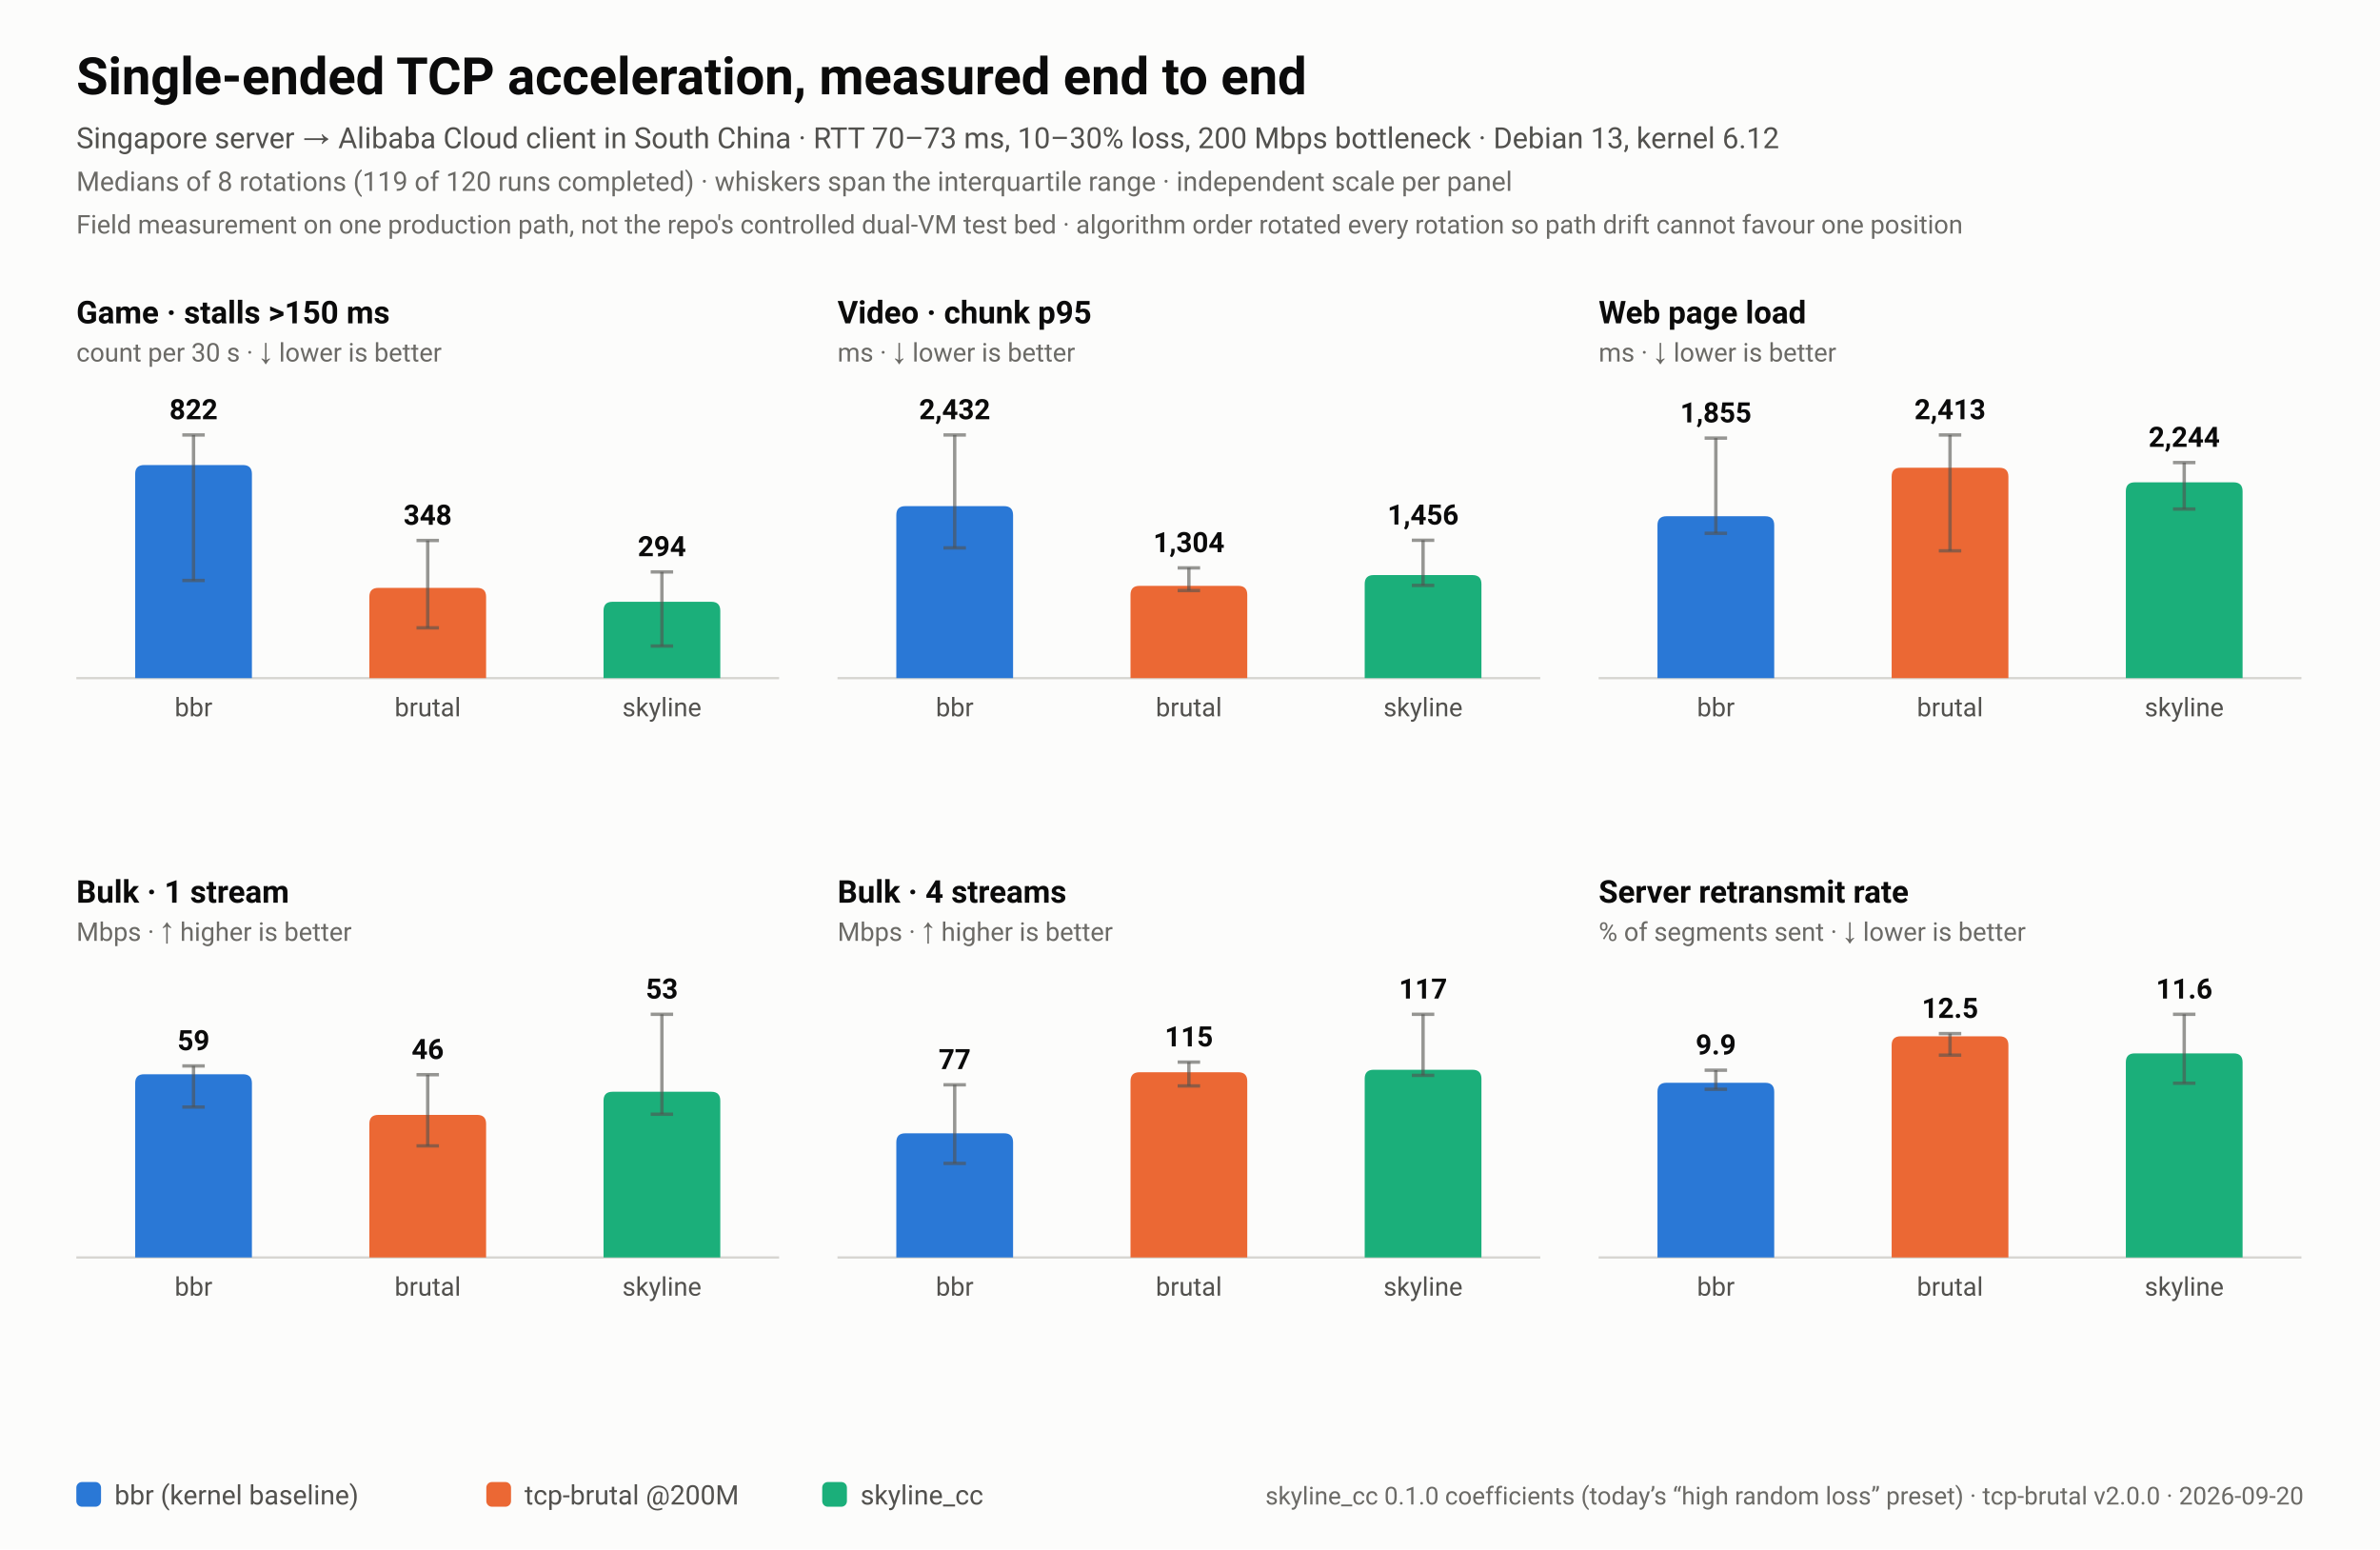
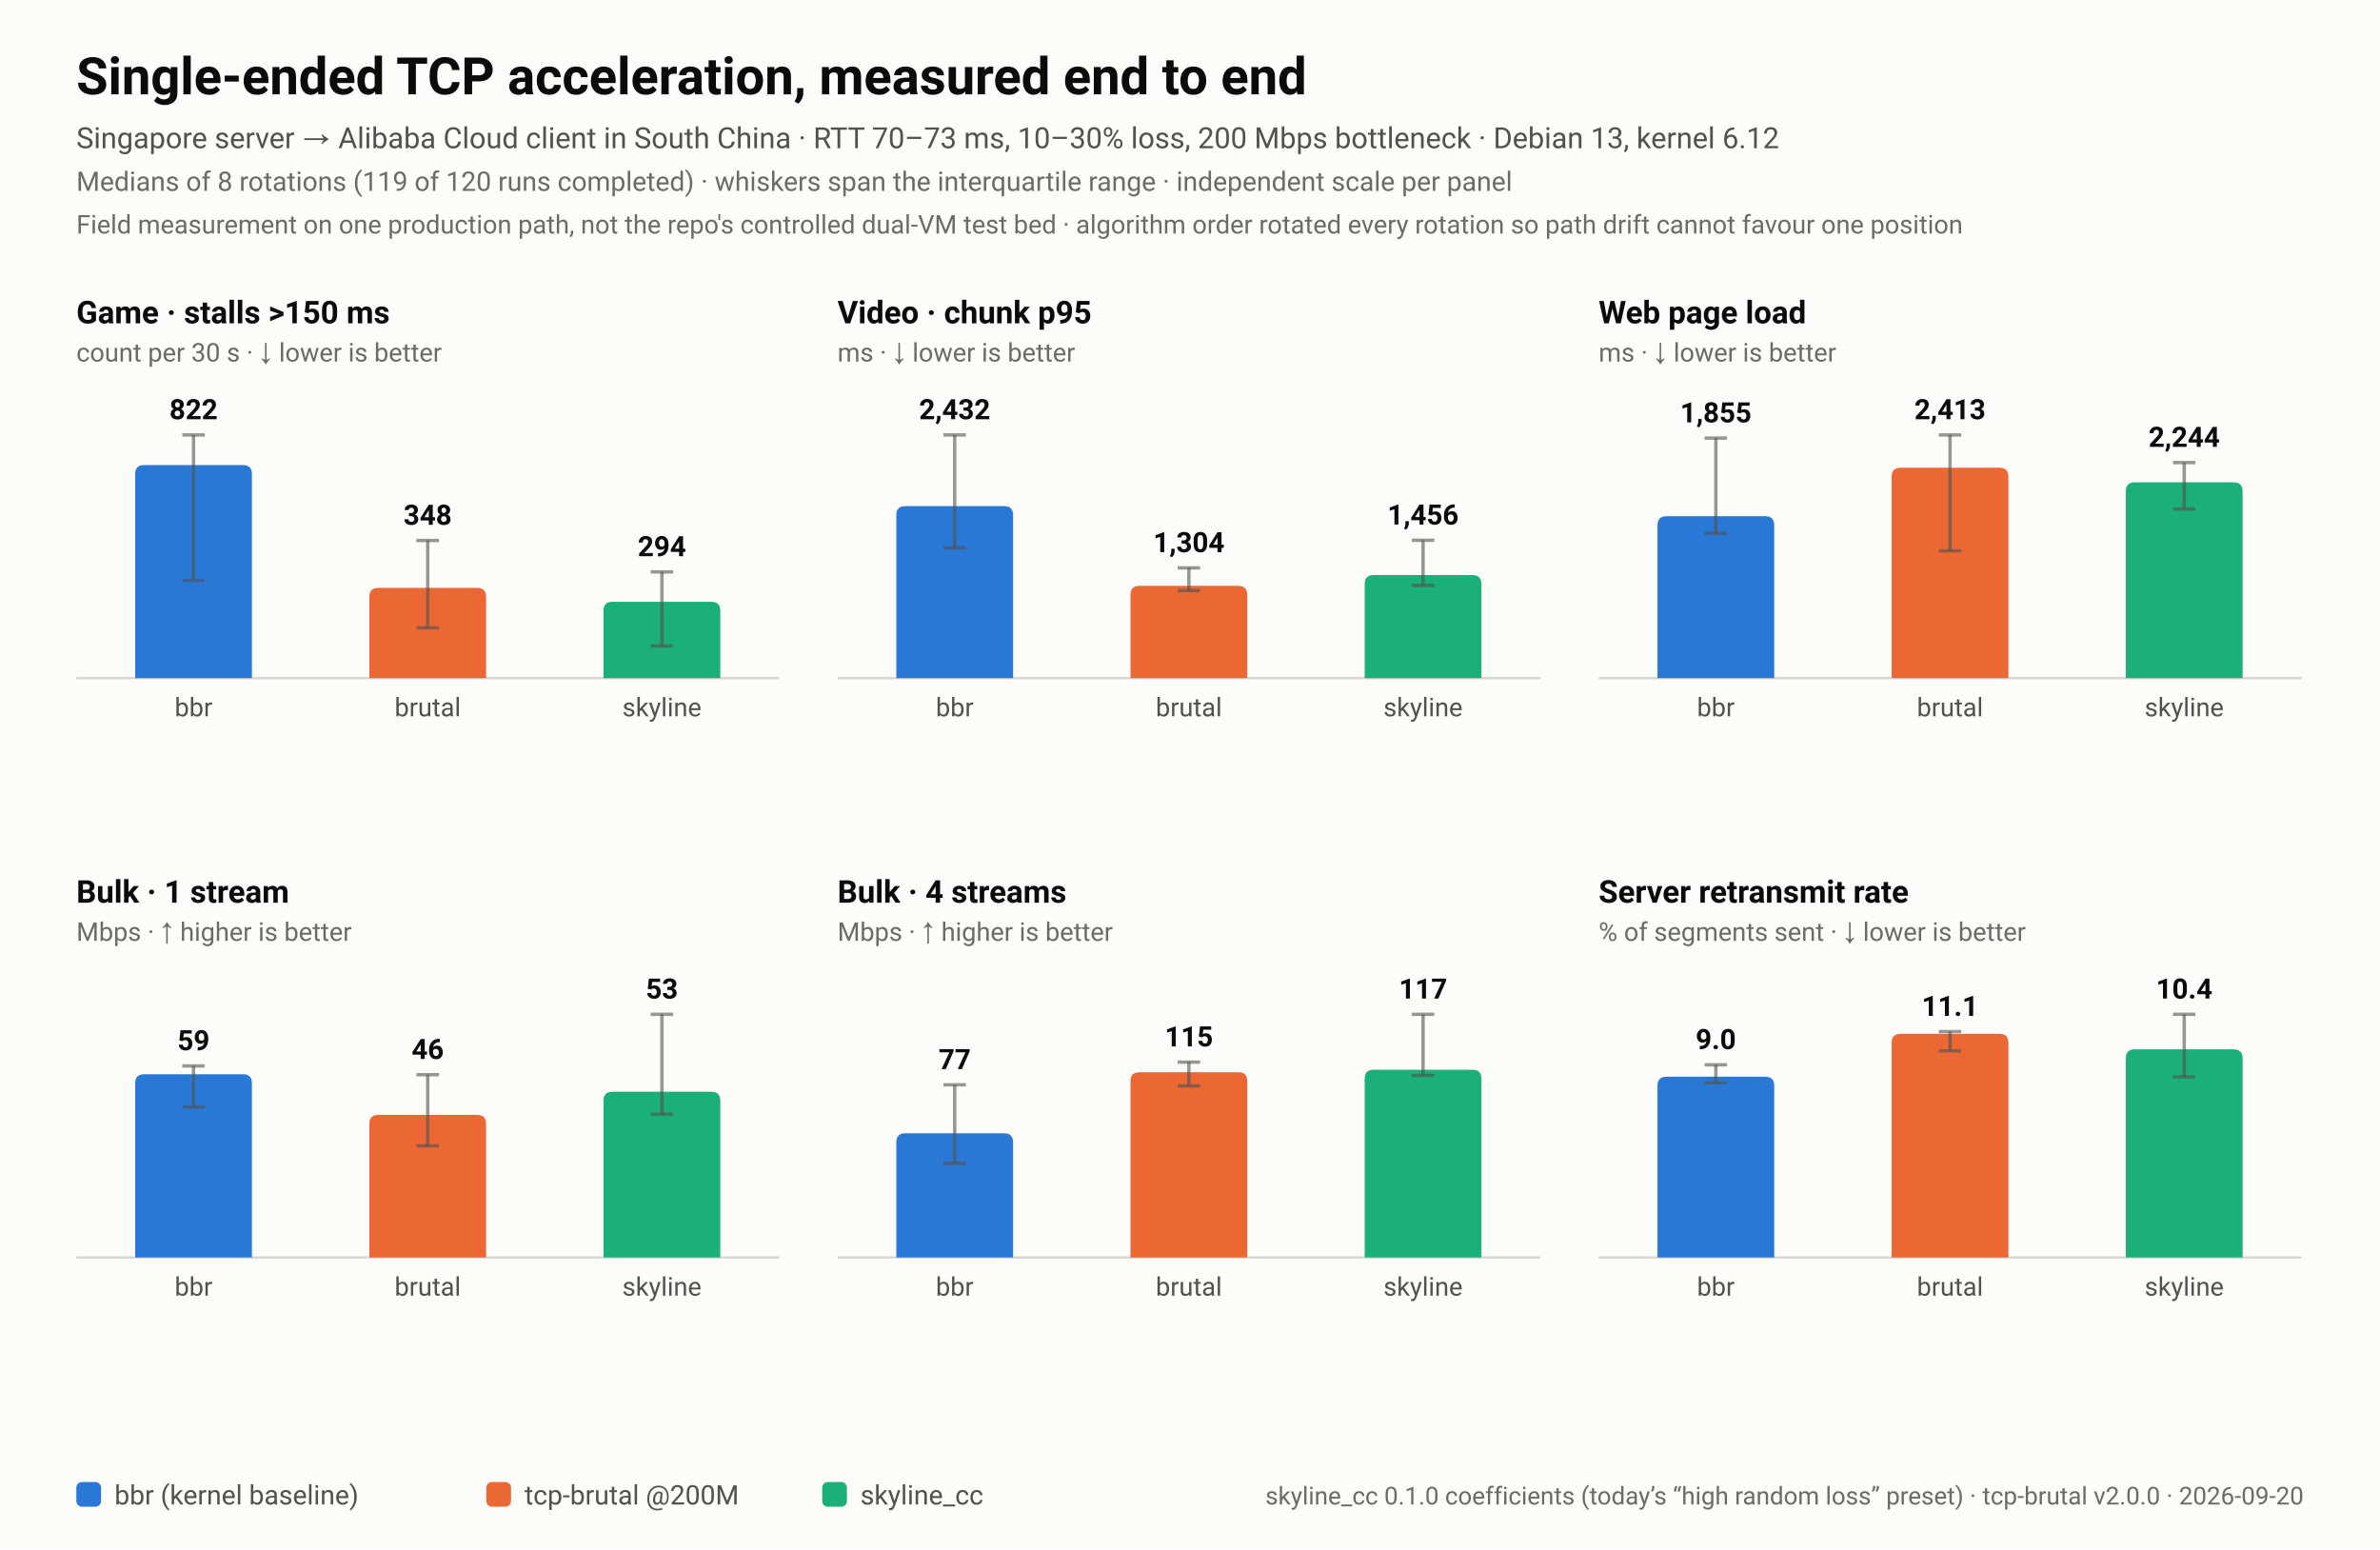
<svg xmlns="http://www.w3.org/2000/svg" width="1060" height="690" viewBox="0 0 1060 690" font-family="-apple-system, BlinkMacSystemFont, 'Segoe UI', Roboto, Helvetica, Arial, sans-serif" role="img" aria-label="bbr, tcp-brutal and skyline_cc across five scenarios and their retransmission cost">
  <rect width="1060" height="690" fill="#fcfcfb" />
  <text x="34" y="42" font-size="23" font-weight="700" fill="#0b0b0b">Single-ended TCP acceleration, measured end to end</text>
  <text x="34" y="66" font-size="13" fill="#52514e">Singapore server → Alibaba Cloud client in South China · RTT 70–73 ms, 10–30% loss, 200 Mbps bottleneck · Debian 13, kernel 6.12</text>
  <text x="34" y="85" font-size="12" fill="#6b6a66">Medians of 8 rotations (119 of 120 runs completed) · whiskers span the interquartile range · independent scale per panel</text>
  <text x="34" y="104" font-size="11.5" fill="#6b6a66">Field measurement on one production path, not the repo's controlled dual-VM test bed · algorithm order rotated every rotation so path drift cannot favour one position</text>
  <text x="34" y="144" font-size="14" font-weight="600" fill="#0b0b0b">Game · stalls &gt;150 ms</text>
  <text x="34" y="161" font-size="11.5" fill="#6b6a66">count per 30 s · ↓ lower is better</text>
  <line x1="34" y1="302" x2="347" y2="302" stroke="#d6d5d0" stroke-width="1" />
  <path d="M60.2,302.0 L60.2,211.1 Q60.2,207.1 64.2,207.1 L108.2,207.1 Q112.2,207.1 112.2,211.1 L112.2,302.0 Z" fill="#2a78d6" />
  <line x1="86.2" y1="193.7" x2="86.2" y2="258.5" stroke="#52514e" stroke-width="1.5" opacity="0.6" />
  <line x1="81.2" y1="193.7" x2="91.2" y2="193.7" stroke="#52514e" stroke-width="1.5" opacity="0.6" />
  <line x1="81.2" y1="258.5" x2="91.2" y2="258.5" stroke="#52514e" stroke-width="1.5" opacity="0.6" />
  <rect x="71.1" y="174.7" width="30.2" height="16" fill="#fcfcfb" />
  <text x="86.2" y="186.7" font-size="12.5" font-weight="600" text-anchor="middle" fill="#0b0b0b">822</text>
  <text x="86.2" y="319" font-size="11.5" text-anchor="middle" fill="#52514e">bbr</text>
  <path d="M164.5,302.0 L164.5,265.8 Q164.5,261.8 168.5,261.8 L212.5,261.8 Q216.5,261.8 216.5,265.8 L216.5,302.0 Z" fill="#eb6834" />
  <line x1="190.5" y1="240.7" x2="190.5" y2="279.6" stroke="#52514e" stroke-width="1.5" opacity="0.6" />
  <line x1="185.5" y1="240.7" x2="195.5" y2="240.7" stroke="#52514e" stroke-width="1.5" opacity="0.6" />
  <line x1="185.5" y1="279.6" x2="195.5" y2="279.6" stroke="#52514e" stroke-width="1.5" opacity="0.6" />
  <rect x="175.4" y="221.7" width="30.2" height="16" fill="#fcfcfb" />
  <text x="190.5" y="233.7" font-size="12.5" font-weight="600" text-anchor="middle" fill="#0b0b0b">348</text>
  <text x="190.5" y="319" font-size="11.5" text-anchor="middle" fill="#52514e">brutal</text>
  <path d="M268.8,302.0 L268.8,272.0 Q268.8,268.0 272.8,268.0 L316.8,268.0 Q320.8,268.0 320.8,272.0 L320.8,302.0 Z" fill="#1baf7a" />
  <line x1="294.8" y1="254.7" x2="294.8" y2="287.7" stroke="#52514e" stroke-width="1.5" opacity="0.6" />
  <line x1="289.8" y1="254.7" x2="299.8" y2="254.7" stroke="#52514e" stroke-width="1.5" opacity="0.6" />
  <line x1="289.8" y1="287.7" x2="299.8" y2="287.7" stroke="#52514e" stroke-width="1.5" opacity="0.6" />
  <rect x="279.7" y="235.7" width="30.2" height="16" fill="#fcfcfb" />
  <text x="294.8" y="247.7" font-size="12.5" font-weight="600" text-anchor="middle" fill="#0b0b0b">294</text>
  <text x="294.8" y="319" font-size="11.5" text-anchor="middle" fill="#52514e">skyline</text>
  <text x="373" y="144" font-size="14" font-weight="600" fill="#0b0b0b">Video · chunk p95</text>
  <text x="373" y="161" font-size="11.5" fill="#6b6a66">ms · ↓ lower is better</text>
  <line x1="373" y1="302" x2="686" y2="302" stroke="#d6d5d0" stroke-width="1" />
  <path d="M399.2,302.0 L399.2,229.4 Q399.2,225.4 403.2,225.4 L447.2,225.4 Q451.2,225.4 451.2,229.4 L451.2,302.0 Z" fill="#2a78d6" />
  <line x1="425.2" y1="193.7" x2="425.2" y2="244.0" stroke="#52514e" stroke-width="1.5" opacity="0.6" />
  <line x1="420.2" y1="193.7" x2="430.2" y2="193.7" stroke="#52514e" stroke-width="1.5" opacity="0.6" />
  <line x1="420.2" y1="244.0" x2="430.2" y2="244.0" stroke="#52514e" stroke-width="1.5" opacity="0.6" />
  <rect x="402.7" y="174.7" width="45.0" height="16" fill="#fcfcfb" />
  <text x="425.2" y="186.7" font-size="12.5" font-weight="600" text-anchor="middle" fill="#0b0b0b">2,432</text>
  <text x="425.2" y="319" font-size="11.5" text-anchor="middle" fill="#52514e">bbr</text>
  <path d="M503.5,302.0 L503.5,264.9 Q503.5,260.9 507.5,260.9 L551.5,260.9 Q555.5,260.9 555.5,264.9 L555.5,302.0 Z" fill="#eb6834" />
  <line x1="529.5" y1="252.9" x2="529.5" y2="263.0" stroke="#52514e" stroke-width="1.5" opacity="0.6" />
  <line x1="524.5" y1="252.9" x2="534.5" y2="252.9" stroke="#52514e" stroke-width="1.5" opacity="0.6" />
  <line x1="524.5" y1="263.0" x2="534.5" y2="263.0" stroke="#52514e" stroke-width="1.5" opacity="0.6" />
  <rect x="507.0" y="233.9" width="45.0" height="16" fill="#fcfcfb" />
  <text x="529.5" y="245.9" font-size="12.5" font-weight="600" text-anchor="middle" fill="#0b0b0b">1,304</text>
  <text x="529.5" y="319" font-size="11.5" text-anchor="middle" fill="#52514e">brutal</text>
  <path d="M607.8,302.0 L607.8,260.1 Q607.8,256.1 611.8,256.1 L655.8,256.1 Q659.8,256.1 659.8,260.1 L659.8,302.0 Z" fill="#1baf7a" />
  <line x1="633.8" y1="240.6" x2="633.8" y2="260.7" stroke="#52514e" stroke-width="1.5" opacity="0.6" />
  <line x1="628.8" y1="240.6" x2="638.8" y2="240.6" stroke="#52514e" stroke-width="1.5" opacity="0.6" />
  <line x1="628.8" y1="260.7" x2="638.8" y2="260.7" stroke="#52514e" stroke-width="1.5" opacity="0.6" />
  <rect x="611.3" y="221.6" width="45.0" height="16" fill="#fcfcfb" />
  <text x="633.8" y="233.6" font-size="12.5" font-weight="600" text-anchor="middle" fill="#0b0b0b">1,456</text>
  <text x="633.8" y="319" font-size="11.5" text-anchor="middle" fill="#52514e">skyline</text>
  <text x="712" y="144" font-size="14" font-weight="600" fill="#0b0b0b">Web page load</text>
  <text x="712" y="161" font-size="11.5" fill="#6b6a66">ms · ↓ lower is better</text>
  <line x1="712" y1="302" x2="1025" y2="302" stroke="#d6d5d0" stroke-width="1" />
  <path d="M738.2,302.0 L738.2,233.9 Q738.2,229.9 742.2,229.9 L786.2,229.9 Q790.2,229.9 790.2,233.9 L790.2,302.0 Z" fill="#2a78d6" />
  <line x1="764.2" y1="195.1" x2="764.2" y2="237.5" stroke="#52514e" stroke-width="1.5" opacity="0.6" />
  <line x1="759.2" y1="195.1" x2="769.2" y2="195.1" stroke="#52514e" stroke-width="1.5" opacity="0.6" />
  <line x1="759.2" y1="237.5" x2="769.2" y2="237.5" stroke="#52514e" stroke-width="1.5" opacity="0.6" />
  <rect x="741.7" y="176.1" width="45.0" height="16" fill="#fcfcfb" />
  <text x="764.2" y="188.1" font-size="12.5" font-weight="600" text-anchor="middle" fill="#0b0b0b">1,855</text>
  <text x="764.2" y="319" font-size="11.5" text-anchor="middle" fill="#52514e">bbr</text>
  <path d="M842.5,302.0 L842.5,212.3 Q842.5,208.3 846.5,208.3 L890.5,208.3 Q894.5,208.3 894.5,212.3 L894.5,302.0 Z" fill="#eb6834" />
  <line x1="868.5" y1="193.7" x2="868.5" y2="245.3" stroke="#52514e" stroke-width="1.5" opacity="0.6" />
  <line x1="863.5" y1="193.7" x2="873.5" y2="193.7" stroke="#52514e" stroke-width="1.5" opacity="0.6" />
  <line x1="863.5" y1="245.3" x2="873.5" y2="245.3" stroke="#52514e" stroke-width="1.5" opacity="0.6" />
  <rect x="846.0" y="174.7" width="45.0" height="16" fill="#fcfcfb" />
  <text x="868.5" y="186.7" font-size="12.5" font-weight="600" text-anchor="middle" fill="#0b0b0b">2,413</text>
  <text x="868.5" y="319" font-size="11.5" text-anchor="middle" fill="#52514e">brutal</text>
  <path d="M946.8,302.0 L946.8,218.8 Q946.8,214.8 950.8,214.8 L994.8,214.8 Q998.8,214.8 998.8,218.8 L998.8,302.0 Z" fill="#1baf7a" />
  <line x1="972.8" y1="206.0" x2="972.8" y2="226.7" stroke="#52514e" stroke-width="1.5" opacity="0.6" />
  <line x1="967.8" y1="206.0" x2="977.8" y2="206.0" stroke="#52514e" stroke-width="1.5" opacity="0.6" />
  <line x1="967.8" y1="226.7" x2="977.8" y2="226.7" stroke="#52514e" stroke-width="1.5" opacity="0.6" />
  <rect x="950.3" y="187.0" width="45.0" height="16" fill="#fcfcfb" />
  <text x="972.8" y="199.0" font-size="12.5" font-weight="600" text-anchor="middle" fill="#0b0b0b">2,244</text>
  <text x="972.8" y="319" font-size="11.5" text-anchor="middle" fill="#52514e">skyline</text>
  <text x="34" y="402" font-size="14" font-weight="600" fill="#0b0b0b">Bulk · 1 stream</text>
  <text x="34" y="419" font-size="11.5" fill="#6b6a66">Mbps · ↑ higher is better</text>
  <line x1="34" y1="560" x2="347" y2="560" stroke="#d6d5d0" stroke-width="1" />
  <path d="M60.2,560.0 L60.2,482.4 Q60.2,478.4 64.2,478.4 L108.2,478.4 Q112.2,478.4 112.2,482.4 L112.2,560.0 Z" fill="#2a78d6" />
  <line x1="86.2" y1="474.7" x2="86.2" y2="493.0" stroke="#52514e" stroke-width="1.5" opacity="0.6" />
  <line x1="81.2" y1="474.7" x2="91.2" y2="474.7" stroke="#52514e" stroke-width="1.5" opacity="0.6" />
  <line x1="81.2" y1="493.0" x2="91.2" y2="493.0" stroke="#52514e" stroke-width="1.5" opacity="0.6" />
  <rect x="74.8" y="455.7" width="22.8" height="16" fill="#fcfcfb" />
  <text x="86.2" y="467.7" font-size="12.5" font-weight="600" text-anchor="middle" fill="#0b0b0b">59</text>
  <text x="86.2" y="577" font-size="11.5" text-anchor="middle" fill="#52514e">bbr</text>
  <path d="M164.5,560.0 L164.5,500.5 Q164.5,496.5 168.5,496.5 L212.5,496.5 Q216.5,496.5 216.5,500.5 L216.5,560.0 Z" fill="#eb6834" />
  <line x1="190.5" y1="478.6" x2="190.5" y2="510.3" stroke="#52514e" stroke-width="1.5" opacity="0.6" />
  <line x1="185.5" y1="478.6" x2="195.5" y2="478.6" stroke="#52514e" stroke-width="1.5" opacity="0.6" />
  <line x1="185.5" y1="510.3" x2="195.5" y2="510.3" stroke="#52514e" stroke-width="1.5" opacity="0.6" />
  <rect x="179.1" y="459.6" width="22.8" height="16" fill="#fcfcfb" />
  <text x="190.5" y="471.6" font-size="12.5" font-weight="600" text-anchor="middle" fill="#0b0b0b">46</text>
  <text x="190.5" y="577" font-size="11.5" text-anchor="middle" fill="#52514e">brutal</text>
  <path d="M268.8,560.0 L268.8,490.2 Q268.8,486.2 272.8,486.2 L316.8,486.2 Q320.8,486.2 320.8,490.2 L320.8,560.0 Z" fill="#1baf7a" />
  <line x1="294.8" y1="451.7" x2="294.8" y2="496.2" stroke="#52514e" stroke-width="1.5" opacity="0.6" />
  <line x1="289.8" y1="451.7" x2="299.8" y2="451.7" stroke="#52514e" stroke-width="1.5" opacity="0.6" />
  <line x1="289.8" y1="496.2" x2="299.8" y2="496.2" stroke="#52514e" stroke-width="1.5" opacity="0.6" />
  <rect x="283.4" y="432.7" width="22.8" height="16" fill="#fcfcfb" />
  <text x="294.8" y="444.7" font-size="12.5" font-weight="600" text-anchor="middle" fill="#0b0b0b">53</text>
  <text x="294.8" y="577" font-size="11.5" text-anchor="middle" fill="#52514e">skyline</text>
  <text x="373" y="402" font-size="14" font-weight="600" fill="#0b0b0b">Bulk · 4 streams</text>
  <text x="373" y="419" font-size="11.5" fill="#6b6a66">Mbps · ↑ higher is better</text>
  <line x1="373" y1="560" x2="686" y2="560" stroke="#d6d5d0" stroke-width="1" />
  <path d="M399.2,560.0 L399.2,508.7 Q399.2,504.7 403.2,504.7 L447.2,504.7 Q451.2,504.7 451.2,508.7 L451.2,560.0 Z" fill="#2a78d6" />
  <line x1="425.2" y1="483.1" x2="425.2" y2="518.1" stroke="#52514e" stroke-width="1.5" opacity="0.6" />
  <line x1="420.2" y1="483.1" x2="430.2" y2="483.1" stroke="#52514e" stroke-width="1.5" opacity="0.6" />
  <line x1="420.2" y1="518.1" x2="430.2" y2="518.1" stroke="#52514e" stroke-width="1.5" opacity="0.6" />
  <rect x="413.8" y="464.1" width="22.8" height="16" fill="#fcfcfb" />
  <text x="425.2" y="476.1" font-size="12.5" font-weight="600" text-anchor="middle" fill="#0b0b0b">77</text>
  <text x="425.2" y="577" font-size="11.5" text-anchor="middle" fill="#52514e">bbr</text>
  <path d="M503.5,560.0 L503.5,481.5 Q503.5,477.5 507.5,477.5 L551.5,477.5 Q555.5,477.5 555.5,481.5 L555.5,560.0 Z" fill="#eb6834" />
  <line x1="529.5" y1="473.0" x2="529.5" y2="483.6" stroke="#52514e" stroke-width="1.5" opacity="0.6" />
  <line x1="524.5" y1="473.0" x2="534.5" y2="473.0" stroke="#52514e" stroke-width="1.5" opacity="0.6" />
  <line x1="524.5" y1="483.6" x2="534.5" y2="483.6" stroke="#52514e" stroke-width="1.5" opacity="0.6" />
  <rect x="514.4" y="454.0" width="30.2" height="16" fill="#fcfcfb" />
  <text x="529.5" y="466.0" font-size="12.5" font-weight="600" text-anchor="middle" fill="#0b0b0b">115</text>
  <text x="529.5" y="577" font-size="11.5" text-anchor="middle" fill="#52514e">brutal</text>
  <path d="M607.8,560.0 L607.8,480.4 Q607.8,476.4 611.8,476.4 L655.8,476.4 Q659.8,476.4 659.8,480.4 L659.8,560.0 Z" fill="#1baf7a" />
  <line x1="633.8" y1="451.7" x2="633.8" y2="478.9" stroke="#52514e" stroke-width="1.5" opacity="0.6" />
  <line x1="628.8" y1="451.7" x2="638.8" y2="451.7" stroke="#52514e" stroke-width="1.5" opacity="0.6" />
  <line x1="628.8" y1="478.9" x2="638.8" y2="478.9" stroke="#52514e" stroke-width="1.5" opacity="0.6" />
  <rect x="618.7" y="432.7" width="30.2" height="16" fill="#fcfcfb" />
  <text x="633.8" y="444.7" font-size="12.5" font-weight="600" text-anchor="middle" fill="#0b0b0b">117</text>
  <text x="633.8" y="577" font-size="11.5" text-anchor="middle" fill="#52514e">skyline</text>
  <text x="712" y="402" font-size="14" font-weight="600" fill="#0b0b0b">Server retransmit rate</text>
  <text x="712" y="419" font-size="11.5" fill="#6b6a66">% of segments sent · ↓ lower is better</text>
  <line x1="712" y1="560" x2="1025" y2="560" stroke="#d6d5d0" stroke-width="1" />
-   <path d="M738.2,560.0 L738.2,486.2 Q738.2,482.2 742.2,482.2 L786.2,482.2 Q790.2,482.2 790.2,486.2 L790.2,560.0 Z" fill="#2a78d6" />
-   <line x1="764.2" y1="476.6" x2="764.2" y2="485.1" stroke="#52514e" stroke-width="1.5" opacity="0.6" />
-   <line x1="759.2" y1="476.6" x2="769.2" y2="476.6" stroke="#52514e" stroke-width="1.5" opacity="0.6" />
-   <line x1="759.2" y1="485.1" x2="769.2" y2="485.1" stroke="#52514e" stroke-width="1.5" opacity="0.6" />
-   <rect x="749.1" y="457.6" width="30.2" height="16" fill="#fcfcfb" />
-   <text x="764.2" y="469.6" font-size="12.5" font-weight="600" text-anchor="middle" fill="#0b0b0b">9.9</text>
+   <path d="M738.2,560.0 L738.2,483.5 Q738.2,479.5 742.2,479.5 L786.2,479.5 Q790.2,479.5 790.2,483.5 L790.2,560.0 Z" fill="#2a78d6" />
+   <line x1="764.2" y1="474.2" x2="764.2" y2="482.2" stroke="#52514e" stroke-width="1.5" opacity="0.6" />
+   <line x1="759.2" y1="474.2" x2="769.2" y2="474.2" stroke="#52514e" stroke-width="1.5" opacity="0.6" />
+   <line x1="759.2" y1="482.2" x2="769.2" y2="482.2" stroke="#52514e" stroke-width="1.5" opacity="0.6" />
+   <rect x="749.1" y="455.2" width="30.2" height="16" fill="#fcfcfb" />
+   <text x="764.2" y="467.2" font-size="12.5" font-weight="600" text-anchor="middle" fill="#0b0b0b">9.0</text>
  <text x="764.2" y="577" font-size="11.5" text-anchor="middle" fill="#52514e">bbr</text>
-   <path d="M842.5,560.0 L842.5,465.5 Q842.5,461.5 846.5,461.5 L890.5,461.5 Q894.5,461.5 894.5,465.5 L894.5,560.0 Z" fill="#eb6834" />
-   <line x1="868.5" y1="460.3" x2="868.5" y2="469.9" stroke="#52514e" stroke-width="1.5" opacity="0.6" />
-   <line x1="863.5" y1="460.3" x2="873.5" y2="460.3" stroke="#52514e" stroke-width="1.5" opacity="0.6" />
-   <line x1="863.5" y1="469.9" x2="873.5" y2="469.9" stroke="#52514e" stroke-width="1.5" opacity="0.6" />
-   <rect x="849.7" y="441.3" width="37.6" height="16" fill="#fcfcfb" />
-   <text x="868.5" y="453.3" font-size="12.5" font-weight="600" text-anchor="middle" fill="#0b0b0b">12.5</text>
+   <path d="M842.5,560.0 L842.5,464.4 Q842.5,460.4 846.5,460.4 L890.5,460.4 Q894.5,460.4 894.5,464.4 L894.5,560.0 Z" fill="#eb6834" />
+   <line x1="868.5" y1="459.4" x2="868.5" y2="468.0" stroke="#52514e" stroke-width="1.5" opacity="0.6" />
+   <line x1="863.5" y1="459.4" x2="873.5" y2="459.4" stroke="#52514e" stroke-width="1.5" opacity="0.6" />
+   <line x1="863.5" y1="468.0" x2="873.5" y2="468.0" stroke="#52514e" stroke-width="1.5" opacity="0.6" />
+   <rect x="849.7" y="440.4" width="37.6" height="16" fill="#fcfcfb" />
+   <text x="868.5" y="452.4" font-size="12.5" font-weight="600" text-anchor="middle" fill="#0b0b0b">11.1</text>
  <text x="868.5" y="577" font-size="11.5" text-anchor="middle" fill="#52514e">brutal</text>
-   <path d="M946.8,560.0 L946.8,473.1 Q946.8,469.1 950.8,469.1 L994.8,469.1 Q998.8,469.1 998.8,473.1 L998.8,560.0 Z" fill="#1baf7a" />
-   <line x1="972.8" y1="451.7" x2="972.8" y2="482.4" stroke="#52514e" stroke-width="1.5" opacity="0.6" />
+   <path d="M946.8,560.0 L946.8,471.3 Q946.8,467.3 950.8,467.3 L994.8,467.3 Q998.8,467.3 998.8,471.3 L998.8,560.0 Z" fill="#1baf7a" />
+   <line x1="972.8" y1="451.7" x2="972.8" y2="479.6" stroke="#52514e" stroke-width="1.5" opacity="0.6" />
  <line x1="967.8" y1="451.7" x2="977.8" y2="451.7" stroke="#52514e" stroke-width="1.5" opacity="0.6" />
-   <line x1="967.8" y1="482.4" x2="977.8" y2="482.4" stroke="#52514e" stroke-width="1.5" opacity="0.6" />
+   <line x1="967.8" y1="479.6" x2="977.8" y2="479.6" stroke="#52514e" stroke-width="1.5" opacity="0.6" />
  <rect x="954.0" y="432.7" width="37.6" height="16" fill="#fcfcfb" />
-   <text x="972.8" y="444.7" font-size="12.5" font-weight="600" text-anchor="middle" fill="#0b0b0b">11.6</text>
+   <text x="972.8" y="444.7" font-size="12.5" font-weight="600" text-anchor="middle" fill="#0b0b0b">10.4</text>
  <text x="972.8" y="577" font-size="11.5" text-anchor="middle" fill="#52514e">skyline</text>
  <rect x="34" y="660" width="11" height="11" rx="2.5" fill="#2a78d6" />
  <text x="51" y="670" font-size="12" fill="#52514e">bbr (kernel baseline)</text>
  <rect x="216.6" y="660" width="11" height="11" rx="2.5" fill="#eb6834" />
  <text x="233.6" y="670" font-size="12" fill="#52514e">tcp-brutal @200M</text>
  <rect x="366.2" y="660" width="11" height="11" rx="2.5" fill="#1baf7a" />
  <text x="383.2" y="670" font-size="12" fill="#52514e">skyline_cc</text>
  <text x="1026" y="670" font-size="11" text-anchor="end" fill="#6b6a66">skyline_cc 0.1.0 coefficients (today’s “high random loss” preset) · tcp-brutal v2.0.0 · 2026-09-20</text>
</svg>
